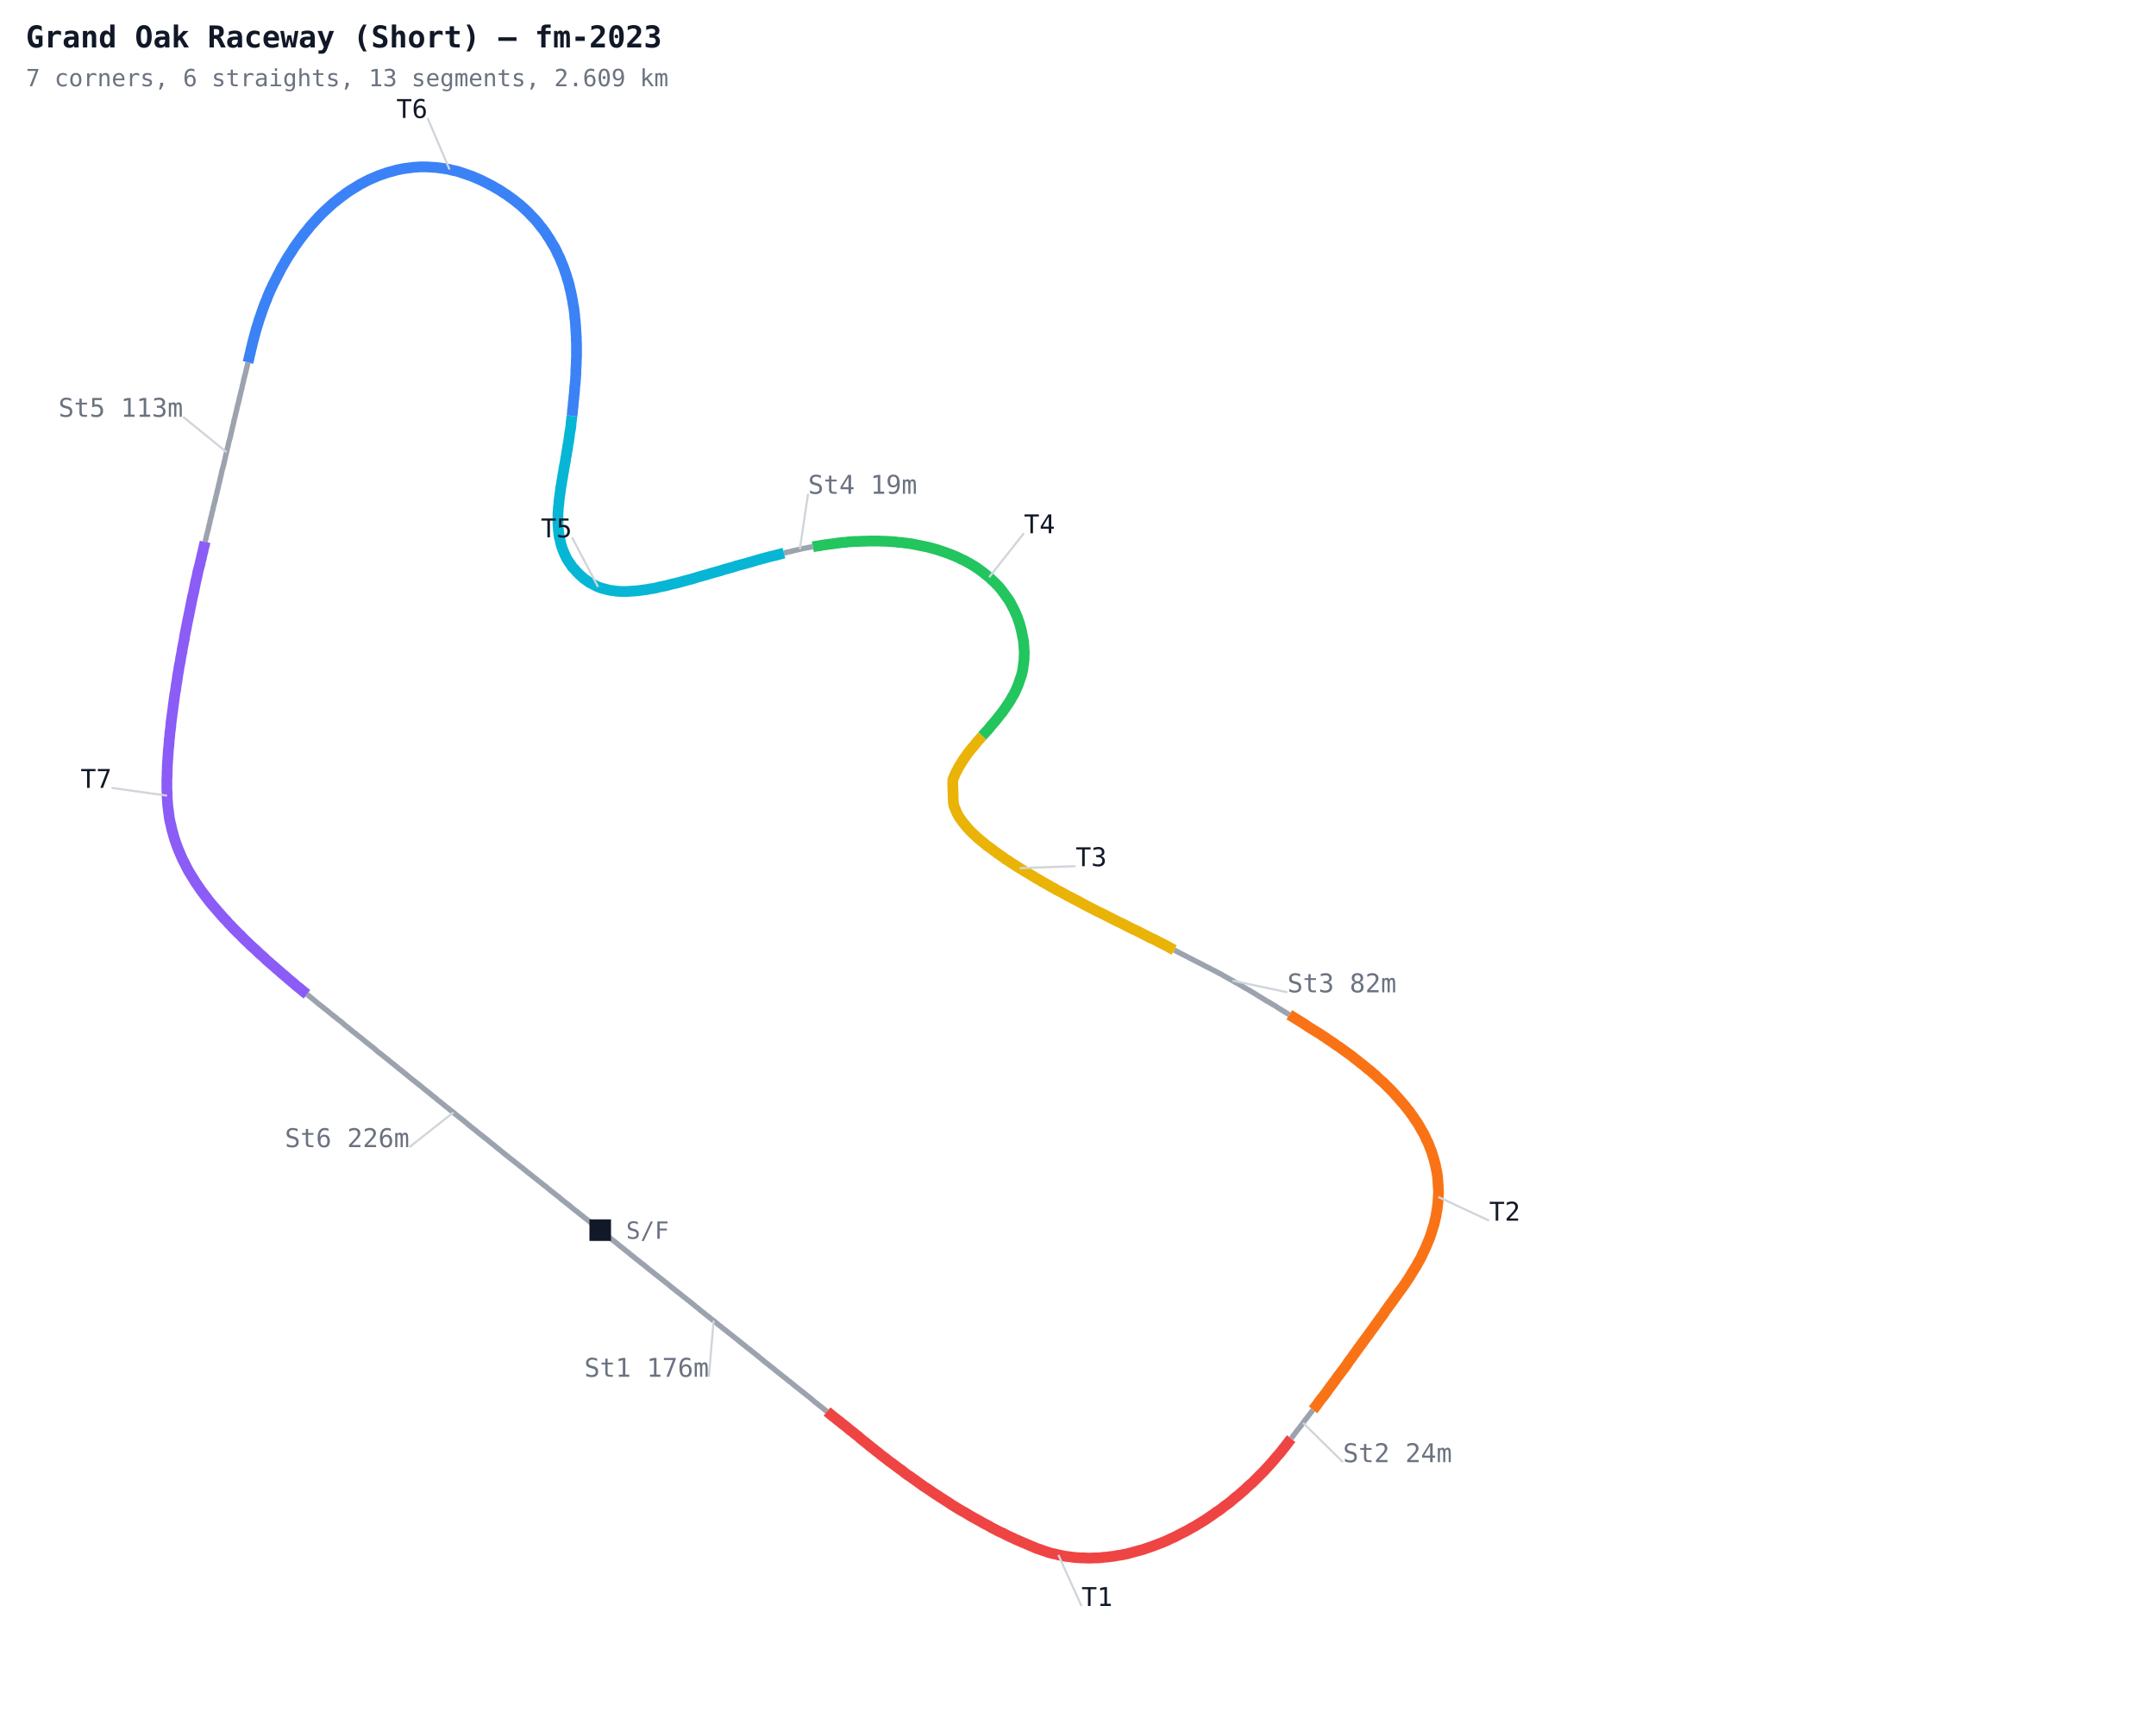
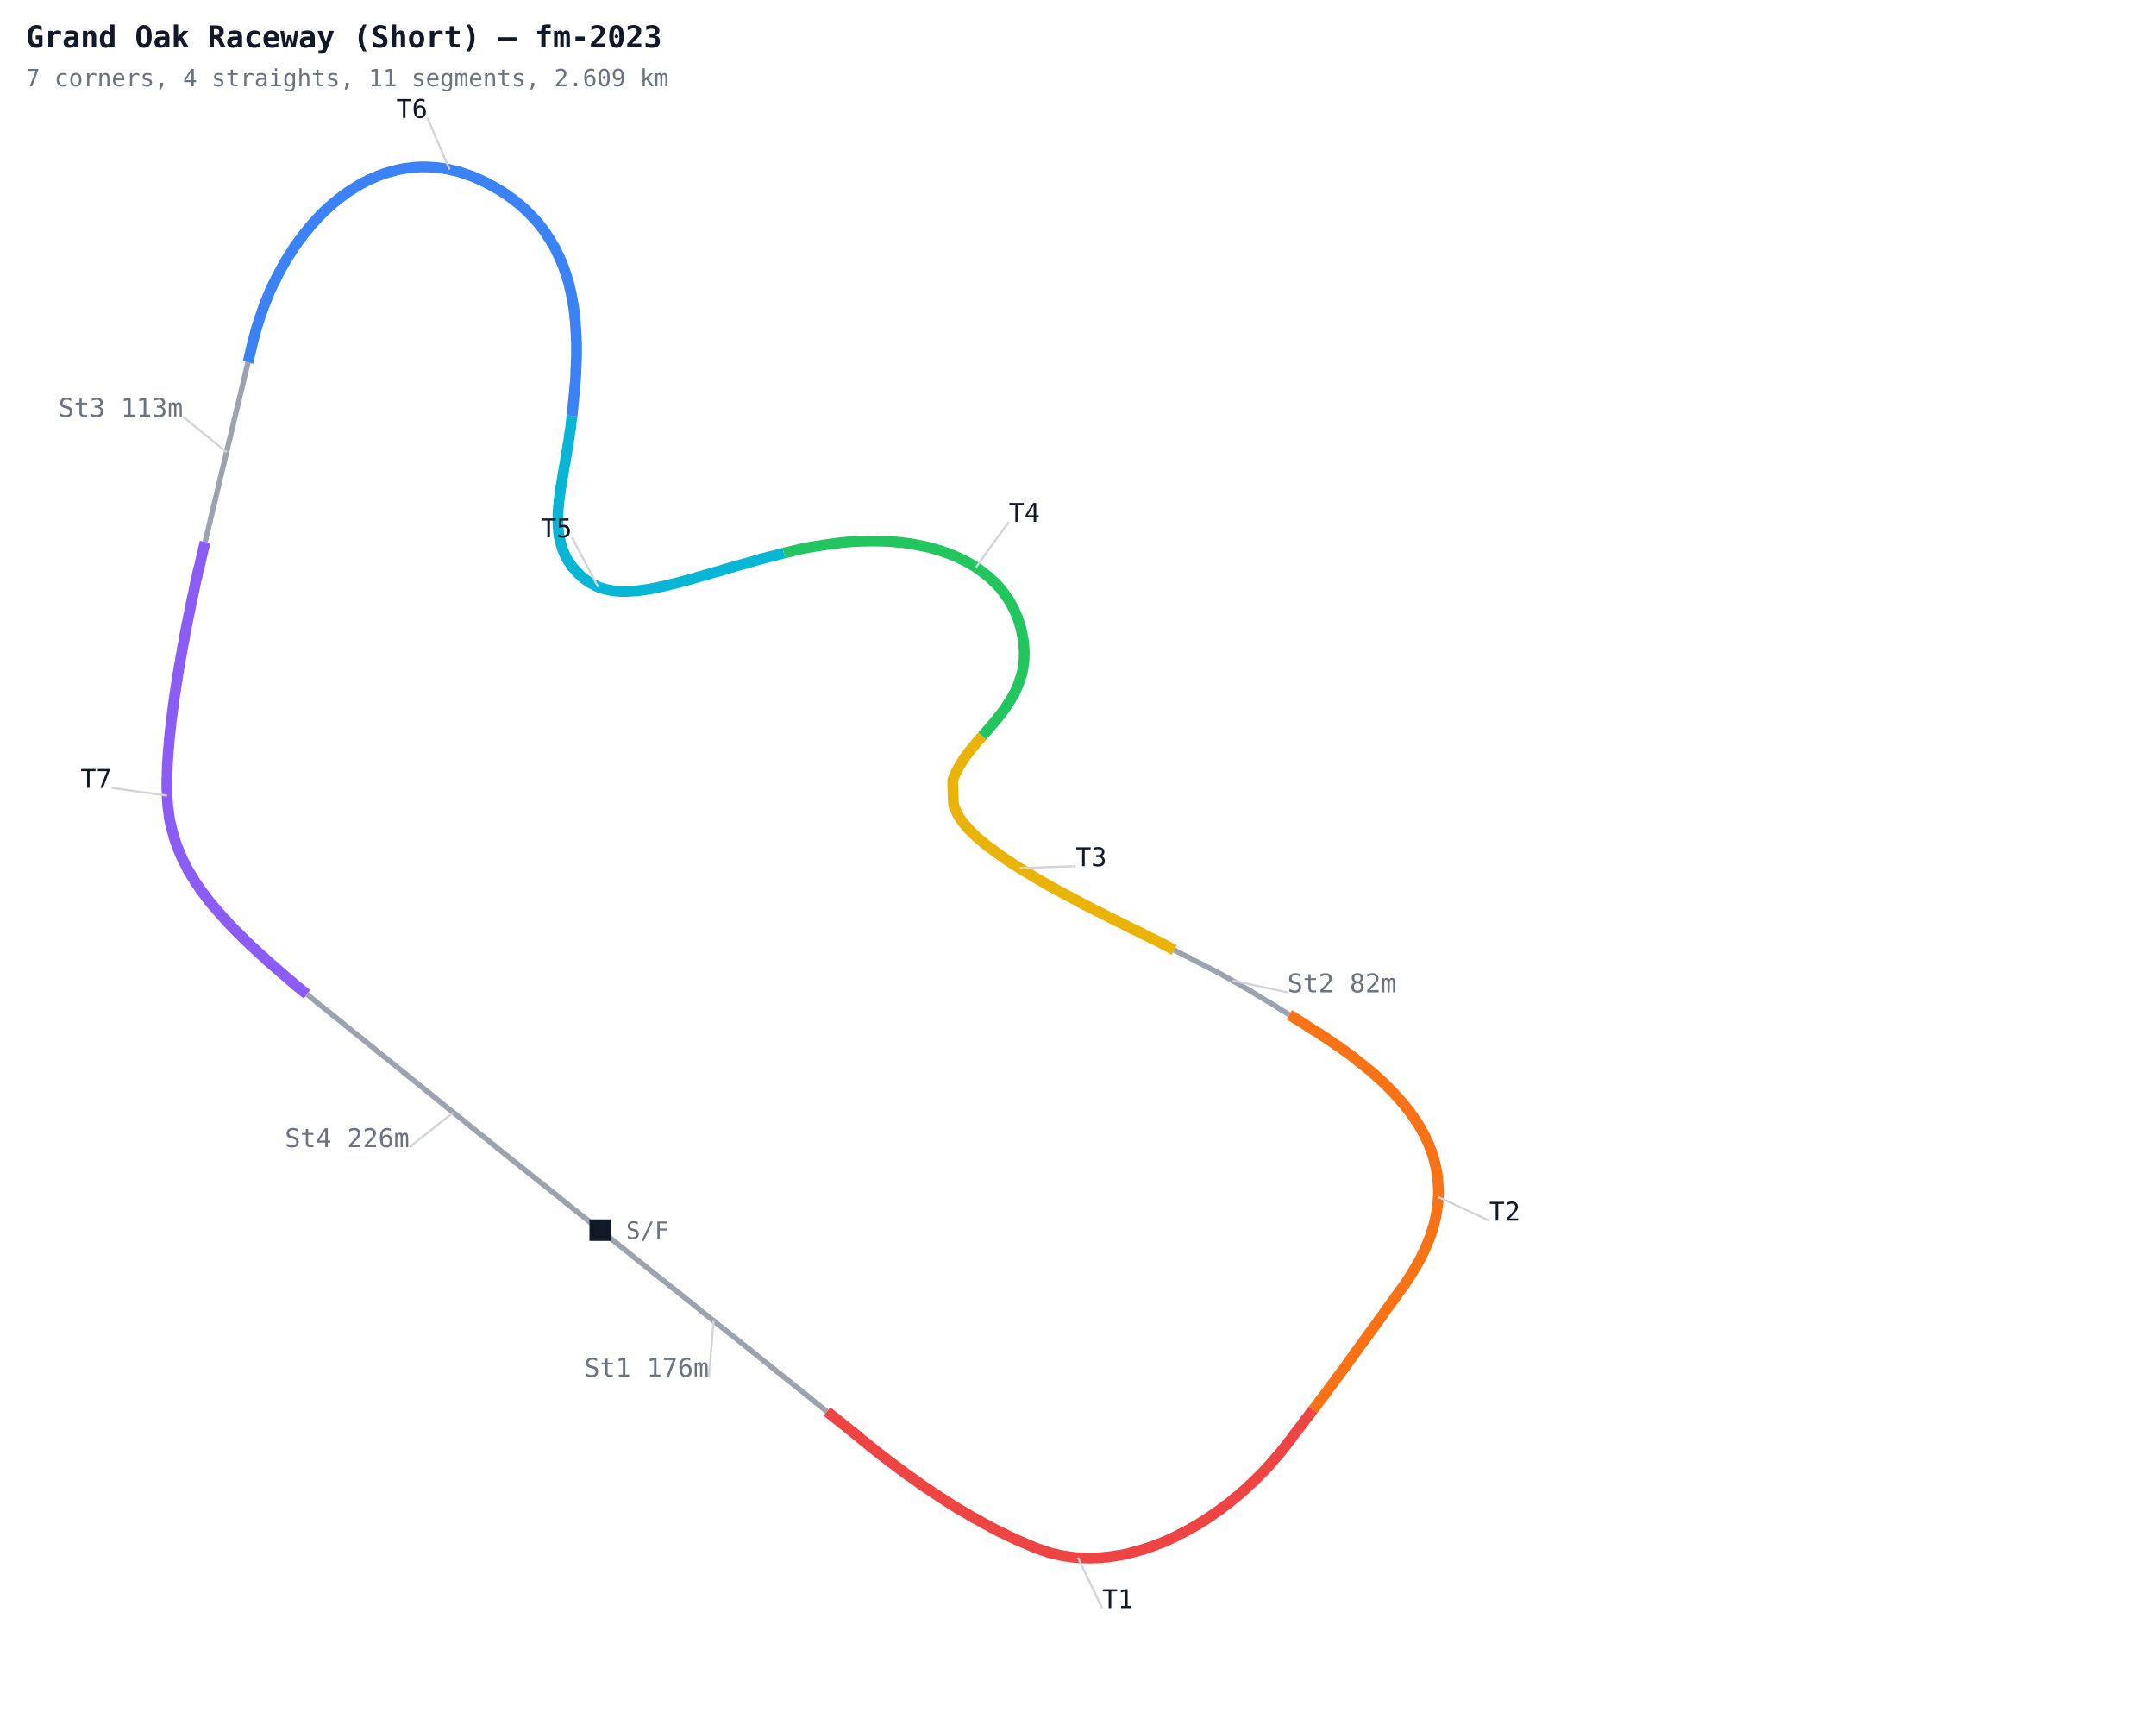
<svg xmlns="http://www.w3.org/2000/svg" width="1000" height="800" viewBox="0 0 1000 800">
  <defs>
    <style>
      .name { font-family: monospace; font-size: 12px; }
      .sector { font-family: monospace; font-size: 12px; fill: #7c3aed; font-weight: bold; }
      .title { font-family: monospace; font-size: 14px; fill: #111827; font-weight: bold; }
      .sub { font-family: monospace; font-size: 11px; fill: #6b7280; }
    </style>
  </defs>
  <rect width="1000" height="800" fill="#ffffff" />
  <polyline fill="none" stroke="#9ca3af" stroke-width="2.5" points="278.4,570.5 279.6,571.5 280.8,572.4 282.0,573.4 283.2,574.3 284.4,575.3 285.6,576.2 286.8,577.2 288.0,578.2 289.2,579.1 290.4,580.1 291.6,581.0 292.7,582.0 293.9,582.9 295.1,583.9 296.3,584.8 297.5,585.8 298.7,586.7 299.9,587.7 301.1,588.7 302.3,589.6 303.5,590.6 304.7,591.5 305.9,592.5 307.1,593.4 308.3,594.4 309.5,595.3 310.7,596.3 311.9,597.3 313.1,598.2 314.3,599.2 315.5,600.1 316.7,601.1 317.9,602.0 319.1,603.0 320.3,603.9 321.5,604.9 322.7,605.9 323.9,606.8 325.0,607.8 326.2,608.7 327.4,609.7 328.6,610.6 329.8,611.6 331.0,612.5 332.2,613.5 333.4,614.5 334.6,615.4 335.8,616.4 337.0,617.3 338.2,618.3 339.4,619.2 340.6,620.2 341.8,621.1 343.0,622.1 344.2,623.1 345.4,624.0 346.6,625.0 347.8,625.9 349.0,626.9 350.2,627.8 351.4,628.8 352.6,629.8 353.7,630.7 354.9,631.7 356.1,632.6 357.3,633.6 358.5,634.5 359.7,635.5 360.9,636.5 362.1,637.4 363.3,638.4 364.5,639.3 365.7,640.3 366.9,641.2 368.1,642.2 369.3,643.2 370.5,644.1 371.7,645.1 372.9,646.0 374.1,647.0 375.3,647.9 376.5,648.9 377.6,649.9 378.8,650.8 380.0,651.8 381.2,652.7 382.4,653.7 383.6,654.6" />
-   <polyline fill="none" stroke="#ef4444" stroke-width="5" points="383.6,654.6 384.8,655.6 386.0,656.6 387.2,657.5 388.4,658.5 389.6,659.4 390.8,660.4 392.0,661.3 393.2,662.3 394.4,663.3 395.6,664.2 396.8,665.2 398.0,666.1 399.1,667.1 400.3,668.1 401.5,669.0 402.7,670.0 403.9,671.0 405.1,671.9 406.3,672.9 407.5,673.8 408.7,674.8 409.9,675.7 411.1,676.6 412.3,677.6 413.6,678.5 414.8,679.4 416.0,680.3 417.2,681.2 418.5,682.1 419.7,683.1 420.9,684.0 422.2,684.8 423.4,685.7 424.7,686.6 425.9,687.5 427.2,688.4 428.4,689.3 429.7,690.1 431.0,691.0 432.2,691.8 433.5,692.7 434.8,693.5 436.1,694.4 437.4,695.2 438.6,696.0 439.9,696.8 441.2,697.7 442.5,698.5 443.8,699.3 445.1,700.1 446.5,700.9 447.8,701.6 449.1,702.4 450.4,703.2 451.7,703.9 453.1,704.7 454.4,705.4 455.8,706.2 457.1,706.9 458.5,707.6 459.8,708.4 461.2,709.1 462.5,709.8 463.9,710.5 465.3,711.1 466.6,711.8 468.0,712.5 469.4,713.1 470.8,713.8 472.2,714.4 473.6,715.0 475.0,715.6 476.4,716.2 477.8,716.8 479.2,717.4 480.6,718.0 482.1,718.5 483.5,719.0 485.0,719.5 486.4,720.0 487.9,720.4 489.4,720.7 490.9,721.1 492.4,721.4 493.9,721.7 495.4,721.9 496.9,722.1 498.4,722.3 500.0,722.4 501.5,722.5 503.0,722.5 504.6,722.6 506.1,722.6 507.6,722.5 509.1,722.5 510.7,722.4 512.2,722.2 513.7,722.1 515.2,721.9 516.8,721.7 518.3,721.4 519.8,721.2 521.3,720.9 522.8,720.6 524.3,720.2 525.7,719.8 527.2,719.4 528.7,719.0 530.2,718.6 531.6,718.1 533.1,717.6 534.5,717.1 535.9,716.6 537.4,716.0 538.8,715.5 540.2,714.9 541.6,714.3 543.0,713.6 544.4,713.0 545.8,712.3 547.1,711.6 548.5,710.9 549.9,710.2 551.2,709.5 552.5,708.7 553.9,708.0 555.2,707.2 556.5,706.4 557.8,705.6 559.1,704.8 560.4,703.9 561.6,703.1 562.9,702.2 564.1,701.3 565.4,700.5 566.6,699.6 567.8,698.6 569.1,697.7 570.3,696.8 571.5,695.8 572.6,694.8 573.8,693.9 575.0,692.9 576.1,691.9 577.3,690.9 578.4,689.8 579.5,688.8 580.7,687.8 581.8,686.7 582.9,685.6 583.9,684.6 585.0,683.5 586.1,682.4 587.1,681.3 588.2,680.1 589.2,679.0 590.2,677.9 591.2,676.7 592.2,675.5 593.2,674.4 594.2,673.2 595.1,672.0 596.1,670.8 597.0,669.6 597.9,668.4 598.9,667.2" />
-   <polyline fill="none" stroke="#9ca3af" stroke-width="2.5" points="598.9,667.2 599.8,665.9 600.7,664.7 601.6,663.5 602.6,662.3 603.5,661.1 604.4,659.9 605.3,658.6 606.3,657.4 607.2,656.2 608.1,655.0 609.0,653.8" />
+   <polyline fill="none" stroke="#ef4444" stroke-width="5" points="383.6,654.6 384.8,655.6 386.0,656.6 387.2,657.5 388.4,658.5 389.6,659.4 390.8,660.4 392.0,661.3 393.2,662.3 394.4,663.3 395.6,664.2 396.8,665.2 398.0,666.1 399.1,667.1 400.3,668.1 401.5,669.0 402.7,670.0 403.9,671.0 405.1,671.9 406.3,672.9 407.5,673.8 408.7,674.8 409.9,675.7 411.1,676.6 412.3,677.6 413.6,678.5 414.8,679.4 416.0,680.3 417.2,681.2 418.5,682.1 419.7,683.1 420.9,684.0 422.2,684.8 423.4,685.7 424.7,686.6 425.9,687.5 427.2,688.4 428.4,689.3 429.7,690.1 431.0,691.0 432.2,691.8 433.5,692.7 434.8,693.5 436.1,694.4 437.4,695.2 438.6,696.0 439.9,696.8 441.2,697.7 442.5,698.5 443.8,699.3 445.1,700.1 446.5,700.9 447.8,701.6 449.1,702.4 450.4,703.2 451.7,703.9 453.1,704.7 454.4,705.4 455.8,706.2 457.1,706.9 458.5,707.6 459.8,708.4 461.2,709.1 462.5,709.8 463.9,710.5 465.3,711.1 466.6,711.8 468.0,712.5 469.4,713.1 470.8,713.8 472.2,714.4 473.6,715.0 475.0,715.6 476.4,716.2 477.8,716.8 479.2,717.4 480.6,718.0 482.1,718.5 483.5,719.0 485.0,719.5 486.4,720.0 487.9,720.4 489.4,720.7 490.9,721.1 492.4,721.4 493.9,721.7 495.4,721.9 496.9,722.1 498.4,722.3 500.0,722.4 501.5,722.5 503.0,722.5 504.6,722.6 506.1,722.6 507.6,722.5 509.1,722.5 510.7,722.4 512.2,722.2 513.7,722.1 515.2,721.9 516.8,721.7 518.3,721.4 519.8,721.2 521.3,720.9 522.8,720.6 524.3,720.2 525.7,719.8 527.2,719.4 528.7,719.0 530.2,718.6 531.6,718.1 533.1,717.6 534.5,717.1 535.9,716.6 537.4,716.0 538.8,715.5 540.2,714.9 541.6,714.3 543.0,713.6 544.4,713.0 545.8,712.3 547.1,711.6 548.5,710.9 549.9,710.2 551.2,709.5 552.5,708.7 553.9,708.0 555.2,707.2 556.5,706.4 557.8,705.6 559.1,704.8 560.4,703.9 561.6,703.1 562.9,702.2 564.1,701.3 565.4,700.5 566.6,699.6 567.8,698.6 569.1,697.7 570.3,696.8 571.5,695.8 572.6,694.8 573.8,693.9 575.0,692.9 576.1,691.9 577.3,690.9 578.4,689.8 579.5,688.8 580.7,687.8 581.8,686.7 582.9,685.6 583.9,684.6 585.0,683.5 586.1,682.4 587.1,681.3 588.2,680.1 589.2,679.0 590.2,677.9 591.2,676.7 592.2,675.5 593.2,674.4 594.2,673.2 595.1,672.0 596.1,670.8 597.0,669.6 597.9,668.4 598.9,667.2 599.8,665.9 600.7,664.7 601.6,663.5 602.6,662.3 603.5,661.1 604.4,659.9 605.3,658.6 606.3,657.4 607.2,656.2 608.1,655.0 609.0,653.8" />
  <polyline fill="none" stroke="#f97316" stroke-width="5" points="609.0,653.8 610.0,652.6 610.9,651.4 611.8,650.1 612.7,648.9 613.7,647.7 614.6,646.5 615.5,645.3 616.4,644.0 617.3,642.8 618.2,641.6 619.1,640.4 620.0,639.1 620.9,637.9 621.8,636.7 622.8,635.4 623.7,634.2 624.6,633.0 625.4,631.7 626.3,630.5 627.2,629.3 628.1,628.0 629.0,626.8 629.9,625.5 630.8,624.3 631.7,623.1 632.6,621.8 633.5,620.6 634.4,619.4 635.3,618.1 636.2,616.9 637.1,615.7 638.0,614.4 638.9,613.2 639.8,611.9 640.7,610.7 641.6,609.5 642.4,608.2 643.3,607.0 644.2,605.7 645.1,604.5 646.0,603.3 646.9,602.0 647.8,600.8 648.7,599.5 649.6,598.3 650.5,597.1 651.4,595.8 652.2,594.6 653.1,593.3 653.9,592.0 654.7,590.7 655.5,589.4 656.3,588.1 657.1,586.8 657.8,585.5 658.6,584.1 659.3,582.8 659.9,581.4 660.6,580.0 661.2,578.7 661.8,577.3 662.4,575.8 663.0,574.4 663.5,573.0 664.0,571.5 664.4,570.1 664.9,568.6 665.3,567.2 665.6,565.7 666.0,564.2 666.2,562.7 666.5,561.2 666.7,559.7 666.9,558.1 667.0,556.6 667.1,555.1 667.2,553.6 667.2,552.1 667.1,550.5 667.0,549.0 666.9,547.5 666.8,546.0 666.6,544.5 666.3,542.9 666.0,541.5 665.7,540.0 665.3,538.5 664.9,537.0 664.4,535.5 664.0,534.1 663.4,532.7 662.9,531.3 662.3,529.8 661.6,528.5 661.0,527.1 660.3,525.7 659.5,524.4 658.8,523.1 658.0,521.7 657.2,520.4 656.3,519.2 655.5,517.9 654.6,516.7 653.7,515.4 652.7,514.2 651.8,513.0 650.8,511.8 649.8,510.7 648.8,509.5 647.8,508.4 646.8,507.3 645.7,506.1 644.6,505.0 643.6,504.0 642.5,502.9 641.4,501.8 640.2,500.8 639.1,499.8 638.0,498.7 636.8,497.7 635.7,496.7 634.5,495.8 633.3,494.8 632.1,493.8 630.9,492.9 629.7,491.9 628.5,491.0 627.3,490.0 626.1,489.1 624.8,488.2 623.6,487.3 622.3,486.4 621.1,485.5 619.8,484.7 618.6,483.8 617.3,482.9 616.0,482.1 614.8,481.2 613.5,480.4 612.2,479.5 610.9,478.7 609.6,477.9 608.3,477.1 607.0,476.3 605.7,475.4 604.5,474.6 603.2,473.8 601.9,473.0 600.6,472.2 599.3,471.4 598.0,470.6" />
  <polyline fill="none" stroke="#9ca3af" stroke-width="2.5" points="598.0,470.6 596.7,469.8 595.4,469.0 594.1,468.2 592.8,467.4 591.5,466.5 590.1,465.7 588.8,464.9 587.5,464.2 586.2,463.4 584.9,462.6 583.6,461.8 582.3,461.0 581.0,460.2 579.7,459.4 578.3,458.6 577.0,457.9 575.7,457.1 574.4,456.3 573.0,455.6 571.7,454.8 570.4,454.1 569.0,453.3 567.7,452.6 566.4,451.8 565.0,451.1 563.7,450.4 562.3,449.7 561.0,449.0 559.6,448.3 558.2,447.6 556.9,446.9 555.5,446.2 554.1,445.5 552.8,444.8 551.4,444.1 550.1,443.4 548.7,442.7 547.3,442.0 546.0,441.3 544.6,440.6" />
  <polyline fill="none" stroke="#eab308" stroke-width="5" points="544.6,440.6 543.3,439.9 541.9,439.1 540.6,438.4 539.2,437.7 537.8,437.0 536.5,436.3 535.1,435.6 533.7,435.0 532.4,434.3 531.0,433.6 529.6,432.9 528.3,432.2 526.9,431.5 525.5,430.9 524.1,430.2 522.8,429.5 521.4,428.8 520.0,428.1 518.7,427.5 517.3,426.8 515.9,426.1 514.5,425.4 513.2,424.7 511.8,424.0 510.4,423.3 509.1,422.7 507.7,422.0 506.4,421.3 505.0,420.6 503.6,419.9 502.3,419.2 500.9,418.4 499.6,417.7 498.2,417.0 496.9,416.3 495.5,415.6 494.2,414.9 492.8,414.1 491.5,413.4 490.1,412.7 488.8,411.9 487.4,411.2 486.1,410.4 484.8,409.7 483.4,408.9 482.1,408.1 480.8,407.4 479.5,406.6 478.2,405.8 476.9,405.0 475.5,404.2 474.2,403.4 472.9,402.6 471.6,401.8 470.4,401.0 469.1,400.2 467.8,399.3 466.5,398.5 465.3,397.6 464.0,396.7 462.7,395.8 461.5,394.9 460.3,394.0 459.1,393.1 457.8,392.2 456.6,391.2 455.5,390.3 454.3,389.3 453.1,388.3 452.0,387.2 450.9,386.2 449.8,385.1 448.8,384.0 447.8,382.8 446.8,381.6 445.9,380.4 445.0,379.1 444.2,377.8 443.6,376.5 443.0,375.0 442.4,373.6 442.2,372.1 442.1,370.6 442.1,369.1 442.0,367.5 442.0,366.0 441.9,364.5 441.9,362.9 442.0,361.4 442.6,360.0 443.2,358.6 443.9,357.3 444.6,355.9 445.4,354.6 446.2,353.3 447.0,352.0 447.9,350.8 448.8,349.5 449.7,348.3 450.7,347.1 451.7,346.0 452.6,344.8 453.6,343.6 454.6,342.5 455.6,341.3" />
-   <polyline fill="none" stroke="#22c55e" stroke-width="5" points="455.6,341.3 456.6,340.2 457.7,339.0 458.7,337.9 459.6,336.7 460.6,335.6 461.6,334.4 462.6,333.2 463.5,332.0 464.5,330.8 465.4,329.6 466.3,328.3 467.1,327.1 468.0,325.8 468.8,324.5 469.5,323.2 470.3,321.9 471.0,320.5 471.6,319.1 472.2,317.7 472.7,316.3 473.2,314.8 473.7,313.4 474.1,311.9 474.4,310.4 474.6,308.9 474.8,307.4 475.0,305.8 475.0,304.3 475.1,302.8 475.0,301.2 474.9,299.7 474.8,298.2 474.6,296.7 474.3,295.2 474.0,293.7 473.7,292.2 473.3,290.7 472.9,289.2 472.4,287.8 471.9,286.3 471.3,284.9 470.7,283.5 470.0,282.1 469.3,280.8 468.6,279.4 467.8,278.1 466.9,276.9 466.0,275.6 465.1,274.4 464.2,273.2 463.2,272.0 462.1,270.9 461.0,269.8 459.9,268.8 458.8,267.7 457.6,266.8 456.4,265.8 455.2,264.9 454.0,264.0 452.7,263.1 451.4,262.3 450.1,261.5 448.8,260.8 447.4,260.0 446.0,259.4 444.7,258.7 443.3,258.1 441.9,257.5 440.4,256.9 439.0,256.4 437.6,255.9 436.1,255.4 434.6,254.9 433.2,254.5 431.7,254.1 430.2,253.7 428.7,253.4 427.2,253.1 425.7,252.8 424.2,252.5 422.7,252.2 421.2,252.0 419.7,251.8 418.2,251.6 416.6,251.5 415.1,251.3 413.6,251.2 412.1,251.1 410.5,251.0 409.0,251.0 407.5,250.9 405.9,250.9 404.4,250.9 402.9,250.9 401.4,251.0 399.8,251.0 398.3,251.1 396.8,251.1 395.2,251.2 393.7,251.3 392.2,251.5 390.7,251.6 389.1,251.8 387.6,252.0 386.1,252.2 384.6,252.4 383.1,252.6 381.6,252.8 380.1,253.1 378.5,253.3 377.0,253.6" />
-   <polyline fill="none" stroke="#9ca3af" stroke-width="2.5" points="377.0,253.6 375.5,253.8 374.0,254.1 372.5,254.4 371.0,254.7 369.5,255.1 368.0,255.4 366.6,255.8 365.1,256.1 363.6,256.5" />
+   <polyline fill="none" stroke="#22c55e" stroke-width="5" points="455.6,341.3 456.6,340.2 457.7,339.0 458.7,337.9 459.6,336.7 460.6,335.6 461.6,334.4 462.6,333.2 463.5,332.0 464.5,330.8 465.4,329.6 466.3,328.3 467.1,327.1 468.0,325.8 468.8,324.5 469.5,323.2 470.3,321.9 471.0,320.5 471.6,319.1 472.2,317.7 472.7,316.3 473.2,314.8 473.7,313.4 474.1,311.9 474.4,310.4 474.6,308.9 474.8,307.4 475.0,305.8 475.0,304.3 475.1,302.8 475.0,301.2 474.9,299.7 474.8,298.2 474.6,296.7 474.3,295.2 474.0,293.7 473.7,292.2 473.3,290.7 472.9,289.2 472.4,287.8 471.9,286.3 471.3,284.9 470.7,283.5 470.0,282.1 469.3,280.8 468.6,279.4 467.8,278.1 466.9,276.9 466.0,275.6 465.1,274.4 464.2,273.2 463.2,272.0 462.1,270.9 461.0,269.8 459.9,268.8 458.8,267.7 457.6,266.8 456.4,265.8 455.2,264.9 454.0,264.0 452.7,263.1 451.4,262.3 450.1,261.5 448.8,260.8 447.4,260.0 446.0,259.4 444.7,258.7 443.3,258.1 441.9,257.5 440.4,256.9 439.0,256.4 437.6,255.9 436.1,255.4 434.6,254.9 433.2,254.5 431.7,254.1 430.2,253.7 428.7,253.4 427.2,253.1 425.7,252.8 424.2,252.5 422.7,252.2 421.2,252.0 419.7,251.8 418.2,251.6 416.6,251.5 415.1,251.3 413.6,251.2 412.1,251.1 410.5,251.0 409.0,251.0 407.5,250.9 405.9,250.9 404.4,250.9 402.9,250.9 401.4,251.0 399.8,251.0 398.3,251.1 396.8,251.1 395.2,251.2 393.7,251.3 392.2,251.5 390.7,251.6 389.1,251.8 387.6,252.0 386.1,252.2 384.6,252.4 383.1,252.6 381.6,252.8 380.1,253.1 378.5,253.3 377.0,253.6 375.5,253.8 374.0,254.1 372.5,254.4 371.0,254.7 369.5,255.1 368.0,255.4 366.6,255.8 365.1,256.1 363.6,256.5" />
  <polyline fill="none" stroke="#06b6d4" stroke-width="5" points="363.6,256.5 362.1,256.9 360.6,257.3 359.1,257.7 357.7,258.0 356.2,258.4 354.7,258.8 353.2,259.2 351.7,259.6 350.3,260.0 348.8,260.5 347.3,260.9 345.9,261.3 344.4,261.7 342.9,262.1 341.4,262.5 340.0,263.0 338.5,263.4 337.0,263.8 335.6,264.2 334.1,264.7 332.6,265.1 331.2,265.5 329.7,265.9 328.2,266.4 326.7,266.8 325.3,267.2 323.8,267.6 322.3,268.1 320.9,268.5 319.4,268.9 317.9,269.3 316.4,269.7 315.0,270.1 313.5,270.5 312.0,270.8 310.5,271.2 309.0,271.6 307.5,271.9 306.0,272.2 304.5,272.6 303.0,272.9 301.5,273.1 300.0,273.4 298.5,273.6 297.0,273.8 295.5,274.0 294.0,274.1 292.4,274.2 290.9,274.3 289.4,274.3 287.9,274.3 286.3,274.2 284.8,274.0 283.3,273.8 281.8,273.5 280.3,273.1 278.8,272.7 277.4,272.2 276.0,271.5 274.7,270.8 273.3,270.1 272.1,269.2 270.8,268.3 269.7,267.3 268.6,266.3 267.5,265.2 266.5,264.0 265.4,262.9 264.6,261.6 263.7,260.4 262.9,259.1 262.2,257.7 261.6,256.3 261.0,254.9 260.5,253.4 260.1,252.0 259.8,250.5 259.4,249.0 259.2,247.5 259.0,245.9 258.9,244.4 258.8,242.9 258.8,241.4 258.8,239.8 258.8,238.3 258.9,236.8 259.0,235.3 259.2,233.7 259.3,232.2 259.5,230.7 259.7,229.2 259.9,227.7 260.1,226.1 260.4,224.6 260.6,223.1 260.9,221.6 261.1,220.1 261.4,218.6 261.6,217.1 261.9,215.6 262.2,214.1 262.4,212.6 262.7,211.1 262.9,209.6 263.2,208.1 263.4,206.5 263.7,205.0 263.9,203.5 264.1,202.0 264.3,200.5 264.6,199.0 264.8,197.5 264.9,196.0 265.1,194.4 265.3,192.9" />
  <polyline fill="none" stroke="#3b82f6" stroke-width="5" points="265.3,192.9 265.5,191.4 265.6,189.9 265.8,188.4 265.9,186.8 266.1,185.3 266.2,183.8 266.4,182.3 266.5,180.8 266.6,179.2 266.8,177.7 266.9,176.2 267.0,174.7 267.1,173.1 267.1,171.6 267.2,170.1 267.3,168.5 267.3,167.0 267.4,165.5 267.4,164.0 267.4,162.4 267.4,160.9 267.4,159.4 267.3,157.8 267.3,156.3 267.2,154.8 267.1,153.3 267.0,151.7 266.9,150.2 266.8,148.7 266.6,147.2 266.5,145.6 266.3,144.1 266.1,142.6 265.8,141.1 265.6,139.6 265.3,138.1 265.0,136.6 264.7,135.1 264.3,133.6 264.0,132.1 263.6,130.6 263.1,129.2 262.7,127.7 262.2,126.3 261.7,124.8 261.2,123.4 260.6,122.0 260.0,120.5 259.4,119.1 258.7,117.8 258.1,116.4 257.4,115.0 256.6,113.7 255.8,112.4 255.1,111.1 254.2,109.8 253.4,108.5 252.5,107.2 251.6,106.0 250.6,104.8 249.7,103.6 248.7,102.4 247.7,101.3 246.6,100.2 245.6,99.1 244.5,98.0 243.4,97.0 242.2,95.9 241.1,94.9 239.9,94.0 238.7,93.0 237.5,92.1 236.2,91.2 235.0,90.3 233.7,89.5 232.4,88.6 231.1,87.8 229.8,87.1 228.5,86.3 227.1,85.6 225.8,84.9 224.4,84.2 223.0,83.5 221.6,82.9 220.2,82.3 218.8,81.7 217.3,81.2 215.9,80.7 214.4,80.2 213.0,79.7 211.5,79.3 210.0,79.0 208.5,78.6 207.0,78.3 205.5,78.1 204.0,77.9 202.5,77.7 201.0,77.6 199.4,77.5 197.9,77.4 196.4,77.4 194.8,77.4 193.3,77.5 191.8,77.6 190.3,77.8 188.7,78.0 187.2,78.2 185.7,78.5 184.2,78.8 182.8,79.2 181.3,79.6 179.8,80.0 178.4,80.5 176.9,81.0 175.5,81.5 174.1,82.1 172.7,82.7 171.3,83.3 169.9,84.0 168.6,84.7 167.2,85.4 165.9,86.2 164.6,87.0 163.3,87.8 162.0,88.6 160.7,89.5 159.5,90.4 158.3,91.3 157.1,92.2 155.9,93.2 154.7,94.1 153.6,95.1 152.4,96.2 151.3,97.2 150.2,98.2 149.1,99.3 148.0,100.4 147.0,101.5 146.0,102.6 144.9,103.8 143.9,104.9 143.0,106.1 142.0,107.3 141.0,108.5 140.1,109.7 139.2,110.9 138.3,112.1 137.4,113.4 136.5,114.6 135.7,115.9 134.9,117.2 134.0,118.5 133.2,119.8 132.4,121.1 131.7,122.4 130.9,123.7 130.2,125.0 129.5,126.4 128.8,127.7 128.1,129.1 127.4,130.5 126.7,131.8 126.1,133.2 125.4,134.6 124.8,136.0 124.2,137.4 123.7,138.8 123.1,140.2 122.5,141.7 122.0,143.1 121.5,144.5 121.0,146.0 120.5,147.4 120.0,148.9 119.6,150.3 119.1,151.8 118.7,153.2 118.3,154.7 117.9,156.2 117.5,157.7 117.1,159.2 116.8,160.6 116.4,162.1 116.1,163.6 115.7,165.1 115.4,166.6 115.0,168.1" />
  <polyline fill="none" stroke="#9ca3af" stroke-width="2.5" points="115.0,168.1 114.7,169.6 114.3,171.0 114.0,172.5 113.6,174.0 113.2,175.5 112.9,177.0 112.5,178.5 112.2,180.0 111.8,181.5 111.5,182.9 111.1,184.4 110.8,185.9 110.4,187.4 110.0,188.9 109.7,190.4 109.3,191.9 109.0,193.4 108.6,194.8 108.3,196.3 107.9,197.8 107.6,199.3 107.2,200.8 106.9,202.3 106.5,203.8 106.1,205.2 105.8,206.7 105.4,208.2 105.1,209.7 104.7,211.2 104.4,212.7 104.0,214.2 103.7,215.7 103.3,217.1 102.9,218.6 102.6,220.1 102.2,221.6 101.9,223.1 101.5,224.6 101.2,226.1 100.8,227.6 100.5,229.0 100.1,230.5 99.8,232.0 99.4,233.5 99.0,235.0 98.7,236.5 98.3,238.0 98.0,239.4 97.6,240.9 97.3,242.4 96.9,243.9 96.6,245.4 96.2,246.9 95.8,248.4 95.5,249.9 95.1,251.3" />
  <polyline fill="none" stroke="#8b5cf6" stroke-width="5" points="95.1,251.3 94.8,252.8 94.4,254.3 94.1,255.8 93.7,257.3 93.4,258.8 93.0,260.3 92.7,261.8 92.3,263.2 91.9,264.7 91.6,266.2 91.3,267.7 90.9,269.2 90.6,270.7 90.3,272.2 90.0,273.7 89.7,275.2 89.3,276.7 89.0,278.2 88.7,279.7 88.4,281.2 88.1,282.7 87.8,284.2 87.5,285.7 87.2,287.1 86.9,288.6 86.6,290.1 86.3,291.7 86.0,293.2 85.7,294.7 85.5,296.2 85.2,297.7 84.9,299.2 84.6,300.7 84.4,302.2 84.1,303.7 83.8,305.2 83.6,306.7 83.3,308.2 83.0,309.7 82.8,311.2 82.5,312.7 82.3,314.2 82.1,315.7 81.8,317.3 81.6,318.8 81.4,320.3 81.1,321.8 80.9,323.3 80.7,324.8 80.5,326.3 80.3,327.9 80.1,329.4 79.9,330.9 79.7,332.4 79.5,333.9 79.3,335.4 79.2,337.0 79.0,338.5 78.8,340.0 78.7,341.5 78.5,343.1 78.4,344.6 78.3,346.1 78.1,347.6 78.0,349.2 77.9,350.7 77.8,352.2 77.7,353.7 77.6,355.3 77.6,356.8 77.5,358.3 77.5,359.9 77.4,361.4 77.4,362.9 77.4,364.4 77.4,366.0 77.5,367.5 77.5,369.0 77.6,370.6 77.7,372.1 77.8,373.6 78.0,375.1 78.2,376.7 78.4,378.2 78.6,379.7 78.9,381.2 79.3,382.7 79.6,384.2 80.0,385.7 80.4,387.1 80.8,388.6 81.3,390.1 81.8,391.5 82.3,392.9 82.9,394.4 83.5,395.8 84.1,397.2 84.7,398.6 85.4,399.9 86.1,401.3 86.8,402.7 87.5,404.0 88.3,405.3 89.1,406.6 89.9,407.9 90.7,409.2 91.6,410.5 92.5,411.8 93.3,413.0 94.2,414.2 95.2,415.5 96.1,416.7 97.0,417.9 98.0,419.1 99.0,420.3 100.0,421.4 101.0,422.6 102.0,423.7 103.0,424.9 104.0,426.0 105.1,427.1 106.1,428.3 107.2,429.4 108.2,430.5 109.3,431.6 110.4,432.7 111.5,433.7 112.5,434.8 113.6,435.9 114.7,436.9 115.8,438.0 117.0,439.1 118.1,440.1 119.2,441.1 120.3,442.2 121.5,443.2 122.6,444.2 123.7,445.3 124.9,446.3 126.0,447.3 127.2,448.3 128.3,449.3 129.5,450.3 130.6,451.3 131.8,452.3 133.0,453.3 134.1,454.3 135.3,455.3 136.5,456.3 137.6,457.3 138.8,458.2 140.0,459.2 141.2,460.2 142.4,461.1" />
  <polyline fill="none" stroke="#9ca3af" stroke-width="2.5" points="142.4,461.1 143.6,462.1 144.8,463.1 145.9,464.0 147.1,465.0 148.3,466.0 149.5,466.9 150.7,467.9 151.9,468.8 153.1,469.8 154.3,470.8 155.5,471.7 156.7,472.7 157.9,473.6 159.1,474.6 160.2,475.6 161.4,476.5 162.6,477.5 163.8,478.5 165.0,479.4 166.2,480.4 167.4,481.3 168.6,482.3 169.8,483.3 171.0,484.2 172.2,485.2 173.4,486.1 174.5,487.1 175.7,488.1 176.9,489.0 178.1,490.0 179.3,490.9 180.5,491.9 181.7,492.9 182.9,493.8 184.1,494.8 185.3,495.8 186.5,496.7 187.7,497.7 188.8,498.6 190.0,499.6 191.2,500.6 192.4,501.5 193.6,502.5 194.8,503.4 196.0,504.4 197.2,505.4 198.4,506.3 199.6,507.3 200.8,508.3 202.0,509.2 203.1,510.2 204.3,511.1 205.5,512.1 206.7,513.1 207.9,514.0 209.1,515.0 210.3,515.9 211.5,516.9 212.7,517.9 213.9,518.8 215.1,519.8 216.2,520.7 217.4,521.7 218.6,522.7 219.8,523.6 221.0,524.6 222.2,525.6 223.4,526.5 224.6,527.5 225.8,528.4 227.0,529.4 228.2,530.4 229.4,531.3 230.5,532.3 231.7,533.2 232.9,534.2 234.1,535.2 235.3,536.1 236.5,537.1 237.7,538.0 238.9,539.0 240.1,539.9 241.3,540.9 242.5,541.8 243.7,542.8 244.9,543.8 246.1,544.7 247.3,545.7 248.5,546.6 249.7,547.6 250.9,548.5 252.1,549.5 253.3,550.4 254.5,551.4 255.7,552.4 256.9,553.3 258.1,554.3 259.3,555.2 260.4,556.2 261.6,557.1 262.8,558.1 264.0,559.0 265.2,560.0 266.4,561.0 267.6,561.9 268.8,562.9 270.0,563.8 271.2,564.8 272.4,565.7 273.6,566.7 274.8,567.6 276.0,568.6 277.2,569.5" />
  <line x1="331.0" y1="612.5" x2="328.8" y2="638.5" stroke="#d1d5db" stroke-width="1" />
  <text x="328.8" y="638.5" text-anchor="end" class="name" fill="#6b7280">St1 176m</text>
-   <line x1="490.9" y1="721.1" x2="501.6" y2="744.8" stroke="#d1d5db" stroke-width="1" />
-   <text x="501.6" y="744.8" text-anchor="start" class="name" fill="#111827">T1</text>
-   <line x1="604.4" y1="659.9" x2="622.9" y2="678.1" stroke="#d1d5db" stroke-width="1" />
-   <text x="622.9" y="678.1" text-anchor="start" class="name" fill="#6b7280">St2 24m</text>
+   <line x1="500.0" y1="722.4" x2="511.2" y2="745.8" stroke="#d1d5db" stroke-width="1" />
+   <text x="511.2" y="745.8" text-anchor="start" class="name" fill="#111827">T1</text>
  <line x1="667.1" y1="555.1" x2="690.7" y2="566.1" stroke="#d1d5db" stroke-width="1" />
  <text x="690.7" y="566.1" text-anchor="start" class="name" fill="#111827">T2</text>
  <line x1="571.7" y1="454.8" x2="597.1" y2="460.2" stroke="#d1d5db" stroke-width="1" />
-   <text x="597.1" y="460.2" text-anchor="start" class="name" fill="#6b7280">St3 82m</text>
+   <text x="597.1" y="460.2" text-anchor="start" class="name" fill="#6b7280">St2 82m</text>
  <line x1="472.9" y1="402.6" x2="498.9" y2="401.7" stroke="#d1d5db" stroke-width="1" />
  <text x="498.9" y="401.7" text-anchor="start" class="name" fill="#111827">T3</text>
-   <line x1="458.8" y1="267.7" x2="474.9" y2="247.3" stroke="#d1d5db" stroke-width="1" />
-   <text x="474.9" y="247.3" text-anchor="start" class="name" fill="#111827">T4</text>
-   <line x1="371.0" y1="254.7" x2="374.8" y2="229.0" stroke="#d1d5db" stroke-width="1" />
-   <text x="374.8" y="229.0" text-anchor="start" class="name" fill="#6b7280">St4 19m</text>
+   <line x1="452.7" y1="263.1" x2="467.9" y2="242.0" stroke="#d1d5db" stroke-width="1" />
+   <text x="467.9" y="242.0" text-anchor="start" class="name" fill="#111827">T4</text>
  <line x1="277.4" y1="272.2" x2="265.3" y2="249.2" stroke="#d1d5db" stroke-width="1" />
  <text x="265.3" y="249.2" text-anchor="end" class="name" fill="#111827">T5</text>
  <line x1="208.5" y1="78.6" x2="198.3" y2="54.7" stroke="#d1d5db" stroke-width="1" />
  <text x="198.3" y="54.7" text-anchor="end" class="name" fill="#111827">T6</text>
  <line x1="105.1" y1="209.7" x2="84.9" y2="193.3" stroke="#d1d5db" stroke-width="1" />
-   <text x="84.9" y="193.3" text-anchor="end" class="name" fill="#6b7280">St5 113m</text>
+   <text x="84.9" y="193.3" text-anchor="end" class="name" fill="#6b7280">St3 113m</text>
  <line x1="77.5" y1="369.0" x2="51.8" y2="365.4" stroke="#d1d5db" stroke-width="1" />
  <text x="51.8" y="365.4" text-anchor="end" class="name" fill="#111827">T7</text>
  <line x1="210.3" y1="515.9" x2="189.9" y2="532.0" stroke="#d1d5db" stroke-width="1" />
-   <text x="189.9" y="532.0" text-anchor="end" class="name" fill="#6b7280">St6 226m</text>
+   <text x="189.9" y="532.0" text-anchor="end" class="name" fill="#6b7280">St4 226m</text>
  <rect x="273.4" y="565.5" width="10" height="10" fill="#111827" />
  <text x="290.4" y="574.5" class="sub">S/F</text>
  <text class="title" x="12" y="22">Grand Oak Raceway (Short) — fm-2023</text>
-   <text class="sub" x="12" y="40">7 corners, 6 straights, 13 segments, 2.609 km</text>
+   <text class="sub" x="12" y="40">7 corners, 4 straights, 11 segments, 2.609 km</text>
</svg>
